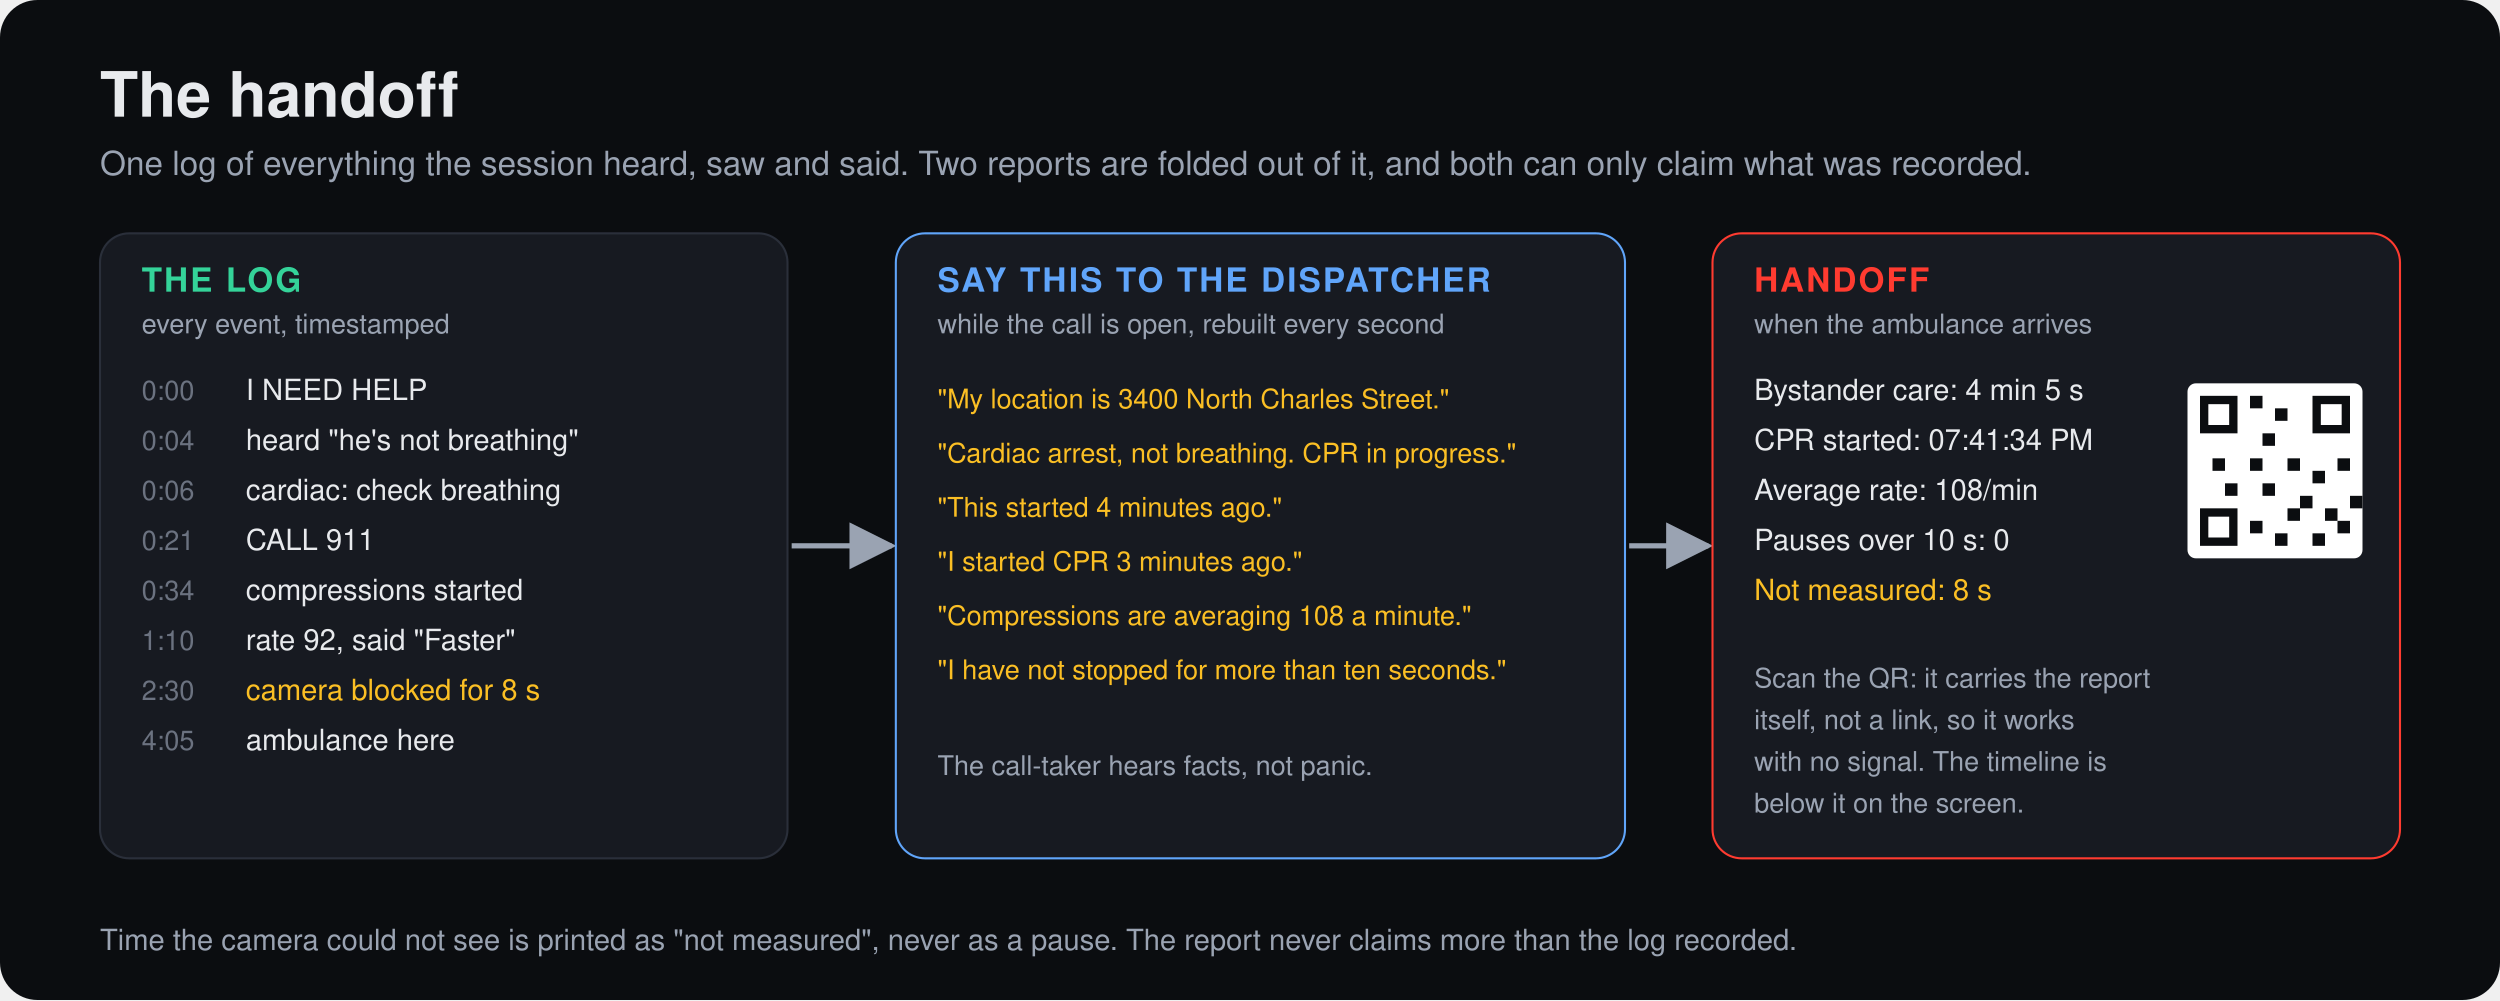
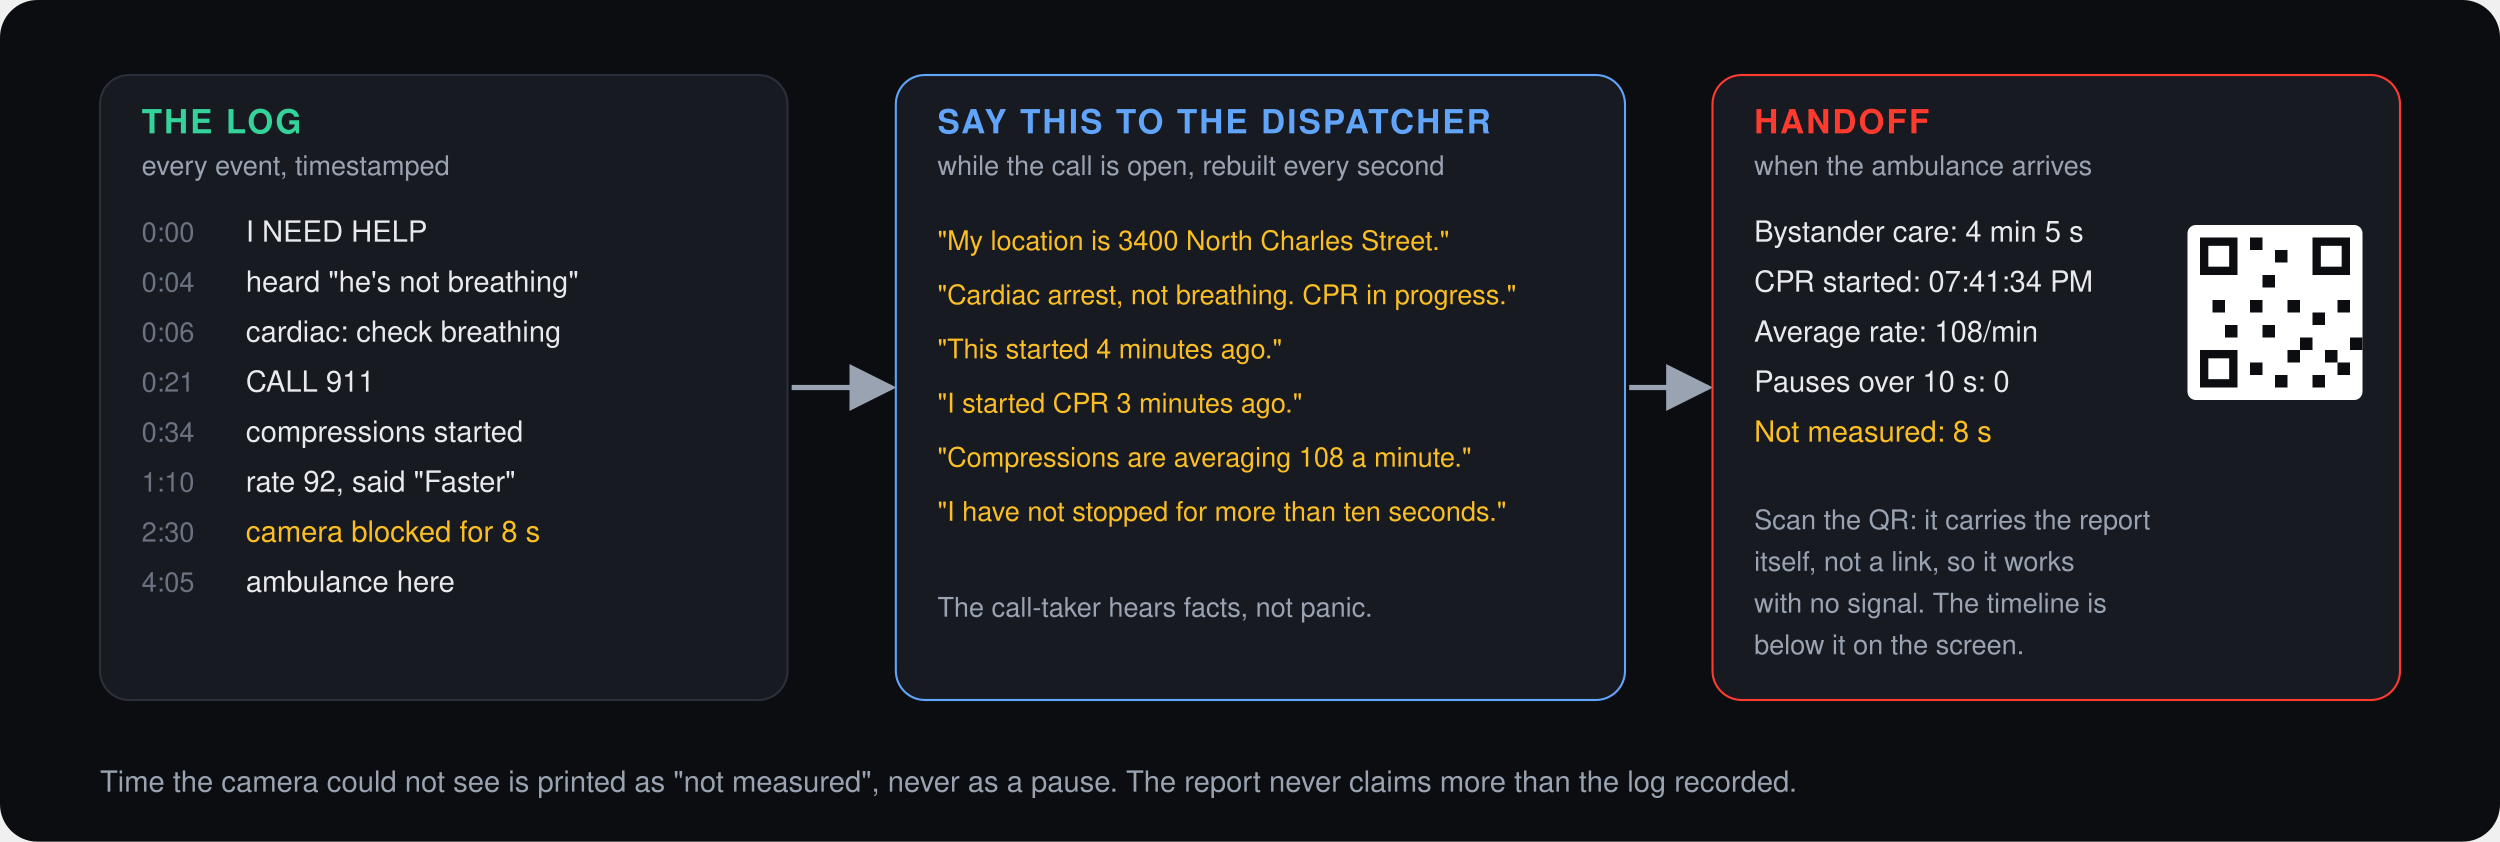
- <svg xmlns="http://www.w3.org/2000/svg" viewBox="0 0 1200 480" width="1200" height="480" role="img" aria-label="The handoff. Everything the session hears, sees and says goes into one log. While the 911 call is open, the log becomes lines to read to the dispatcher. When the ambulance arrives, the same log becomes the paramedic's headline numbers, a timeline, and a QR code that carries the report itself.">
+ <svg xmlns="http://www.w3.org/2000/svg" viewBox="0 0 1200 404" width="1200" height="404" role="img" aria-label="The handoff. Everything the session hears, sees and says goes into one log. While the 911 call is open, the log becomes lines to read to the dispatcher. When the ambulance arrives, the same log becomes the paramedic's headline numbers, a timeline, and a QR code that carries the report itself.">
  <defs>
    <marker id="arrow" viewBox="0 0 10 10" refX="9" refY="5" markerWidth="9" markerHeight="9" orient="auto-start-reverse">
      <path d="M 0 0 L 10 5 L 0 10 z" fill="#9aa3b2" />
    </marker>
  </defs>
  <style>
    text { font-family: -apple-system, "Segoe UI", Helvetica, Arial, sans-serif; fill: #e8eaed; }
    .h { font-size: 30px; font-weight: 700; }
    .sub { font-size: 16px; fill: #9aa3b2; }
    .title { font-size: 16px; font-weight: 800; letter-spacing: 1px; }
    .note { font-size: 13px; fill: #9aa3b2; }
    .t { font-size: 13px; fill: #6b7280; }
    .ev { font-size: 14px; fill: #e8eaed; }
    .q { font-size: 13px; fill: #fbbf24; }
    .m { font-size: 14px; fill: #e8eaed; }
    .lbl { font-size: 13px; fill: #9aa3b2; }
    .foot { font-size: 14px; fill: #9aa3b2; }
    .mint { fill: #34d399; } .red { fill: #ff3b30; } .blue { fill: #60a5fa; } .amber { fill: #fbbf24; }
  </style>
-   <rect width="1200" height="480" rx="18" fill="#0b0d10" />
-   <text class="h" x="48" y="56">The handoff</text>
-   <text class="sub" x="48" y="84">One log of everything the session heard, saw and said. Two reports are folded out of it, and both can only claim what was recorded.</text>
-   <rect x="48" y="112" width="330" height="300" rx="14" fill="#171a21" stroke="#2a2f3a" />
-   <text class="title mint" x="68" y="140">THE LOG</text>
-   <text class="note" x="68" y="160">every event, timestamped</text>
-   <text class="t" x="68" y="192">0:00</text>
-   <text class="ev" x="118" y="192">I NEED HELP</text>
-   <text class="t" x="68" y="216">0:04</text>
-   <text class="ev" x="118" y="216">heard "he's not breathing"</text>
-   <text class="t" x="68" y="240">0:06</text>
-   <text class="ev" x="118" y="240">cardiac: check breathing</text>
-   <text class="t" x="68" y="264">0:21</text>
-   <text class="ev" x="118" y="264">CALL 911</text>
-   <text class="t" x="68" y="288">0:34</text>
-   <text class="ev" x="118" y="288">compressions started</text>
-   <text class="t" x="68" y="312">1:10</text>
-   <text class="ev" x="118" y="312">rate 92, said "Faster"</text>
-   <text class="t" x="68" y="336">2:30</text>
-   <text class="ev amber" x="118" y="336">camera blocked for 8 s</text>
-   <text class="t" x="68" y="360">4:05</text>
-   <text class="ev" x="118" y="360">ambulance here</text>
-   <line x1="380" y1="262" x2="428" y2="262" stroke="#9aa3b2" stroke-width="2.5" marker-end="url(#arrow)" />
-   <rect x="430" y="112" width="350" height="300" rx="14" fill="#171a21" stroke="#60a5fa" />
-   <text class="title blue" x="450" y="140">SAY THIS TO THE DISPATCHER</text>
-   <text class="note" x="450" y="160">while the call is open, rebuilt every second</text>
-   <text class="q" x="450" y="196">"My location is 3400 North Charles Street."</text>
-   <text class="q" x="450" y="222">"Cardiac arrest, not breathing. CPR in progress."</text>
-   <text class="q" x="450" y="248">"This started 4 minutes ago."</text>
-   <text class="q" x="450" y="274">"I started CPR 3 minutes ago."</text>
-   <text class="q" x="450" y="300">"Compressions are averaging 108 a minute."</text>
-   <text class="q" x="450" y="326">"I have not stopped for more than ten seconds."</text>
-   <text class="note" x="450" y="372">The call-taker hears facts, not panic.</text>
-   <line x1="782" y1="262" x2="820" y2="262" stroke="#9aa3b2" stroke-width="2.5" marker-end="url(#arrow)" />
-   <rect x="822" y="112" width="330" height="300" rx="14" fill="#171a21" stroke="#ff3b30" />
-   <text class="title red" x="842" y="140">HANDOFF</text>
-   <text class="note" x="842" y="160">when the ambulance arrives</text>
-   <text class="m" x="842" y="192">Bystander care: 4 min 5 s</text>
-   <text class="m" x="842" y="216">CPR started: 07:41:34 PM</text>
-   <text class="m" x="842" y="240">Average rate: 108/min</text>
-   <text class="m" x="842" y="264">Pauses over 10 s: 0</text>
-   <text class="m amber" x="842" y="288">Not measured: 8 s</text>
-   <rect x="1050" y="184" width="84" height="84" rx="4" fill="#ffffff" />
-   <g fill="#0b0d10">
-     <rect x="1056" y="190" width="18" height="18" />
-     <rect x="1060" y="194" width="10" height="10" fill="#ffffff" />
-     <rect x="1110" y="190" width="18" height="18" />
-     <rect x="1114" y="194" width="10" height="10" fill="#ffffff" />
-     <rect x="1056" y="244" width="18" height="18" />
-     <rect x="1060" y="248" width="10" height="10" fill="#ffffff" />
-     <rect x="1080" y="190" width="6" height="6" />
-     <rect x="1092" y="196" width="6" height="6" />
-     <rect x="1086" y="208" width="6" height="6" />
-     <rect x="1080" y="220" width="6" height="6" />
-     <rect x="1098" y="220" width="6" height="6" />
-     <rect x="1110" y="226" width="6" height="6" />
-     <rect x="1122" y="220" width="6" height="6" />
-     <rect x="1086" y="232" width="6" height="6" />
-     <rect x="1104" y="238" width="6" height="6" />
-     <rect x="1116" y="244" width="6" height="6" />
-     <rect x="1080" y="250" width="6" height="6" />
-     <rect x="1092" y="256" width="6" height="6" />
-     <rect x="1110" y="256" width="6" height="6" />
-     <rect x="1122" y="250" width="6" height="6" />
-     <rect x="1098" y="244" width="6" height="6" />
-     <rect x="1062" y="220" width="6" height="6" />
-     <rect x="1068" y="232" width="6" height="6" />
-     <rect x="1128" y="238" width="6" height="6" />
+   <rect width="1200" height="404" rx="18" fill="#0b0d10" />
+   <g transform="translate(0,-76)">
+     <rect x="48" y="112" width="330" height="300" rx="14" fill="#171a21" stroke="#2a2f3a" />
+     <text class="title mint" x="68" y="140">THE LOG</text>
+     <text class="note" x="68" y="160">every event, timestamped</text>
+     <text class="t" x="68" y="192">0:00</text>
+     <text class="ev" x="118" y="192">I NEED HELP</text>
+     <text class="t" x="68" y="216">0:04</text>
+     <text class="ev" x="118" y="216">heard "he's not breathing"</text>
+     <text class="t" x="68" y="240">0:06</text>
+     <text class="ev" x="118" y="240">cardiac: check breathing</text>
+     <text class="t" x="68" y="264">0:21</text>
+     <text class="ev" x="118" y="264">CALL 911</text>
+     <text class="t" x="68" y="288">0:34</text>
+     <text class="ev" x="118" y="288">compressions started</text>
+     <text class="t" x="68" y="312">1:10</text>
+     <text class="ev" x="118" y="312">rate 92, said "Faster"</text>
+     <text class="t" x="68" y="336">2:30</text>
+     <text class="ev amber" x="118" y="336">camera blocked for 8 s</text>
+     <text class="t" x="68" y="360">4:05</text>
+     <text class="ev" x="118" y="360">ambulance here</text>
+     <line x1="380" y1="262" x2="428" y2="262" stroke="#9aa3b2" stroke-width="2.5" marker-end="url(#arrow)" />
+     <rect x="430" y="112" width="350" height="300" rx="14" fill="#171a21" stroke="#60a5fa" />
+     <text class="title blue" x="450" y="140">SAY THIS TO THE DISPATCHER</text>
+     <text class="note" x="450" y="160">while the call is open, rebuilt every second</text>
+     <text class="q" x="450" y="196">"My location is 3400 North Charles Street."</text>
+     <text class="q" x="450" y="222">"Cardiac arrest, not breathing. CPR in progress."</text>
+     <text class="q" x="450" y="248">"This started 4 minutes ago."</text>
+     <text class="q" x="450" y="274">"I started CPR 3 minutes ago."</text>
+     <text class="q" x="450" y="300">"Compressions are averaging 108 a minute."</text>
+     <text class="q" x="450" y="326">"I have not stopped for more than ten seconds."</text>
+     <text class="note" x="450" y="372">The call-taker hears facts, not panic.</text>
+     <line x1="782" y1="262" x2="820" y2="262" stroke="#9aa3b2" stroke-width="2.5" marker-end="url(#arrow)" />
+     <rect x="822" y="112" width="330" height="300" rx="14" fill="#171a21" stroke="#ff3b30" />
+     <text class="title red" x="842" y="140">HANDOFF</text>
+     <text class="note" x="842" y="160">when the ambulance arrives</text>
+     <text class="m" x="842" y="192">Bystander care: 4 min 5 s</text>
+     <text class="m" x="842" y="216">CPR started: 07:41:34 PM</text>
+     <text class="m" x="842" y="240">Average rate: 108/min</text>
+     <text class="m" x="842" y="264">Pauses over 10 s: 0</text>
+     <text class="m amber" x="842" y="288">Not measured: 8 s</text>
+     <rect x="1050" y="184" width="84" height="84" rx="4" fill="#ffffff" />
+     <g fill="#0b0d10">
+       <rect x="1056" y="190" width="18" height="18" />
+       <rect x="1060" y="194" width="10" height="10" fill="#ffffff" />
+       <rect x="1110" y="190" width="18" height="18" />
+       <rect x="1114" y="194" width="10" height="10" fill="#ffffff" />
+       <rect x="1056" y="244" width="18" height="18" />
+       <rect x="1060" y="248" width="10" height="10" fill="#ffffff" />
+       <rect x="1080" y="190" width="6" height="6" />
+       <rect x="1092" y="196" width="6" height="6" />
+       <rect x="1086" y="208" width="6" height="6" />
+       <rect x="1080" y="220" width="6" height="6" />
+       <rect x="1098" y="220" width="6" height="6" />
+       <rect x="1110" y="226" width="6" height="6" />
+       <rect x="1122" y="220" width="6" height="6" />
+       <rect x="1086" y="232" width="6" height="6" />
+       <rect x="1104" y="238" width="6" height="6" />
+       <rect x="1116" y="244" width="6" height="6" />
+       <rect x="1080" y="250" width="6" height="6" />
+       <rect x="1092" y="256" width="6" height="6" />
+       <rect x="1110" y="256" width="6" height="6" />
+       <rect x="1122" y="250" width="6" height="6" />
+       <rect x="1098" y="244" width="6" height="6" />
+       <rect x="1062" y="220" width="6" height="6" />
+       <rect x="1068" y="232" width="6" height="6" />
+       <rect x="1128" y="238" width="6" height="6" />
+     </g>
+     <text class="note" x="842" y="330">Scan the QR: it carries the report</text>
+     <text class="note" x="842" y="350">itself, not a link, so it works</text>
+     <text class="note" x="842" y="370">with no signal. The timeline is</text>
+     <text class="note" x="842" y="390">below it on the screen.</text>
+     <text class="foot" x="48" y="456">Time the camera could not see is printed as "not measured", never as a pause. The report never claims more than the log recorded.</text>
  </g>
-   <text class="note" x="842" y="330">Scan the QR: it carries the report</text>
-   <text class="note" x="842" y="350">itself, not a link, so it works</text>
-   <text class="note" x="842" y="370">with no signal. The timeline is</text>
-   <text class="note" x="842" y="390">below it on the screen.</text>
-   <text class="foot" x="48" y="456">Time the camera could not see is printed as "not measured", never as a pause. The report never claims more than the log recorded.</text>
</svg>
